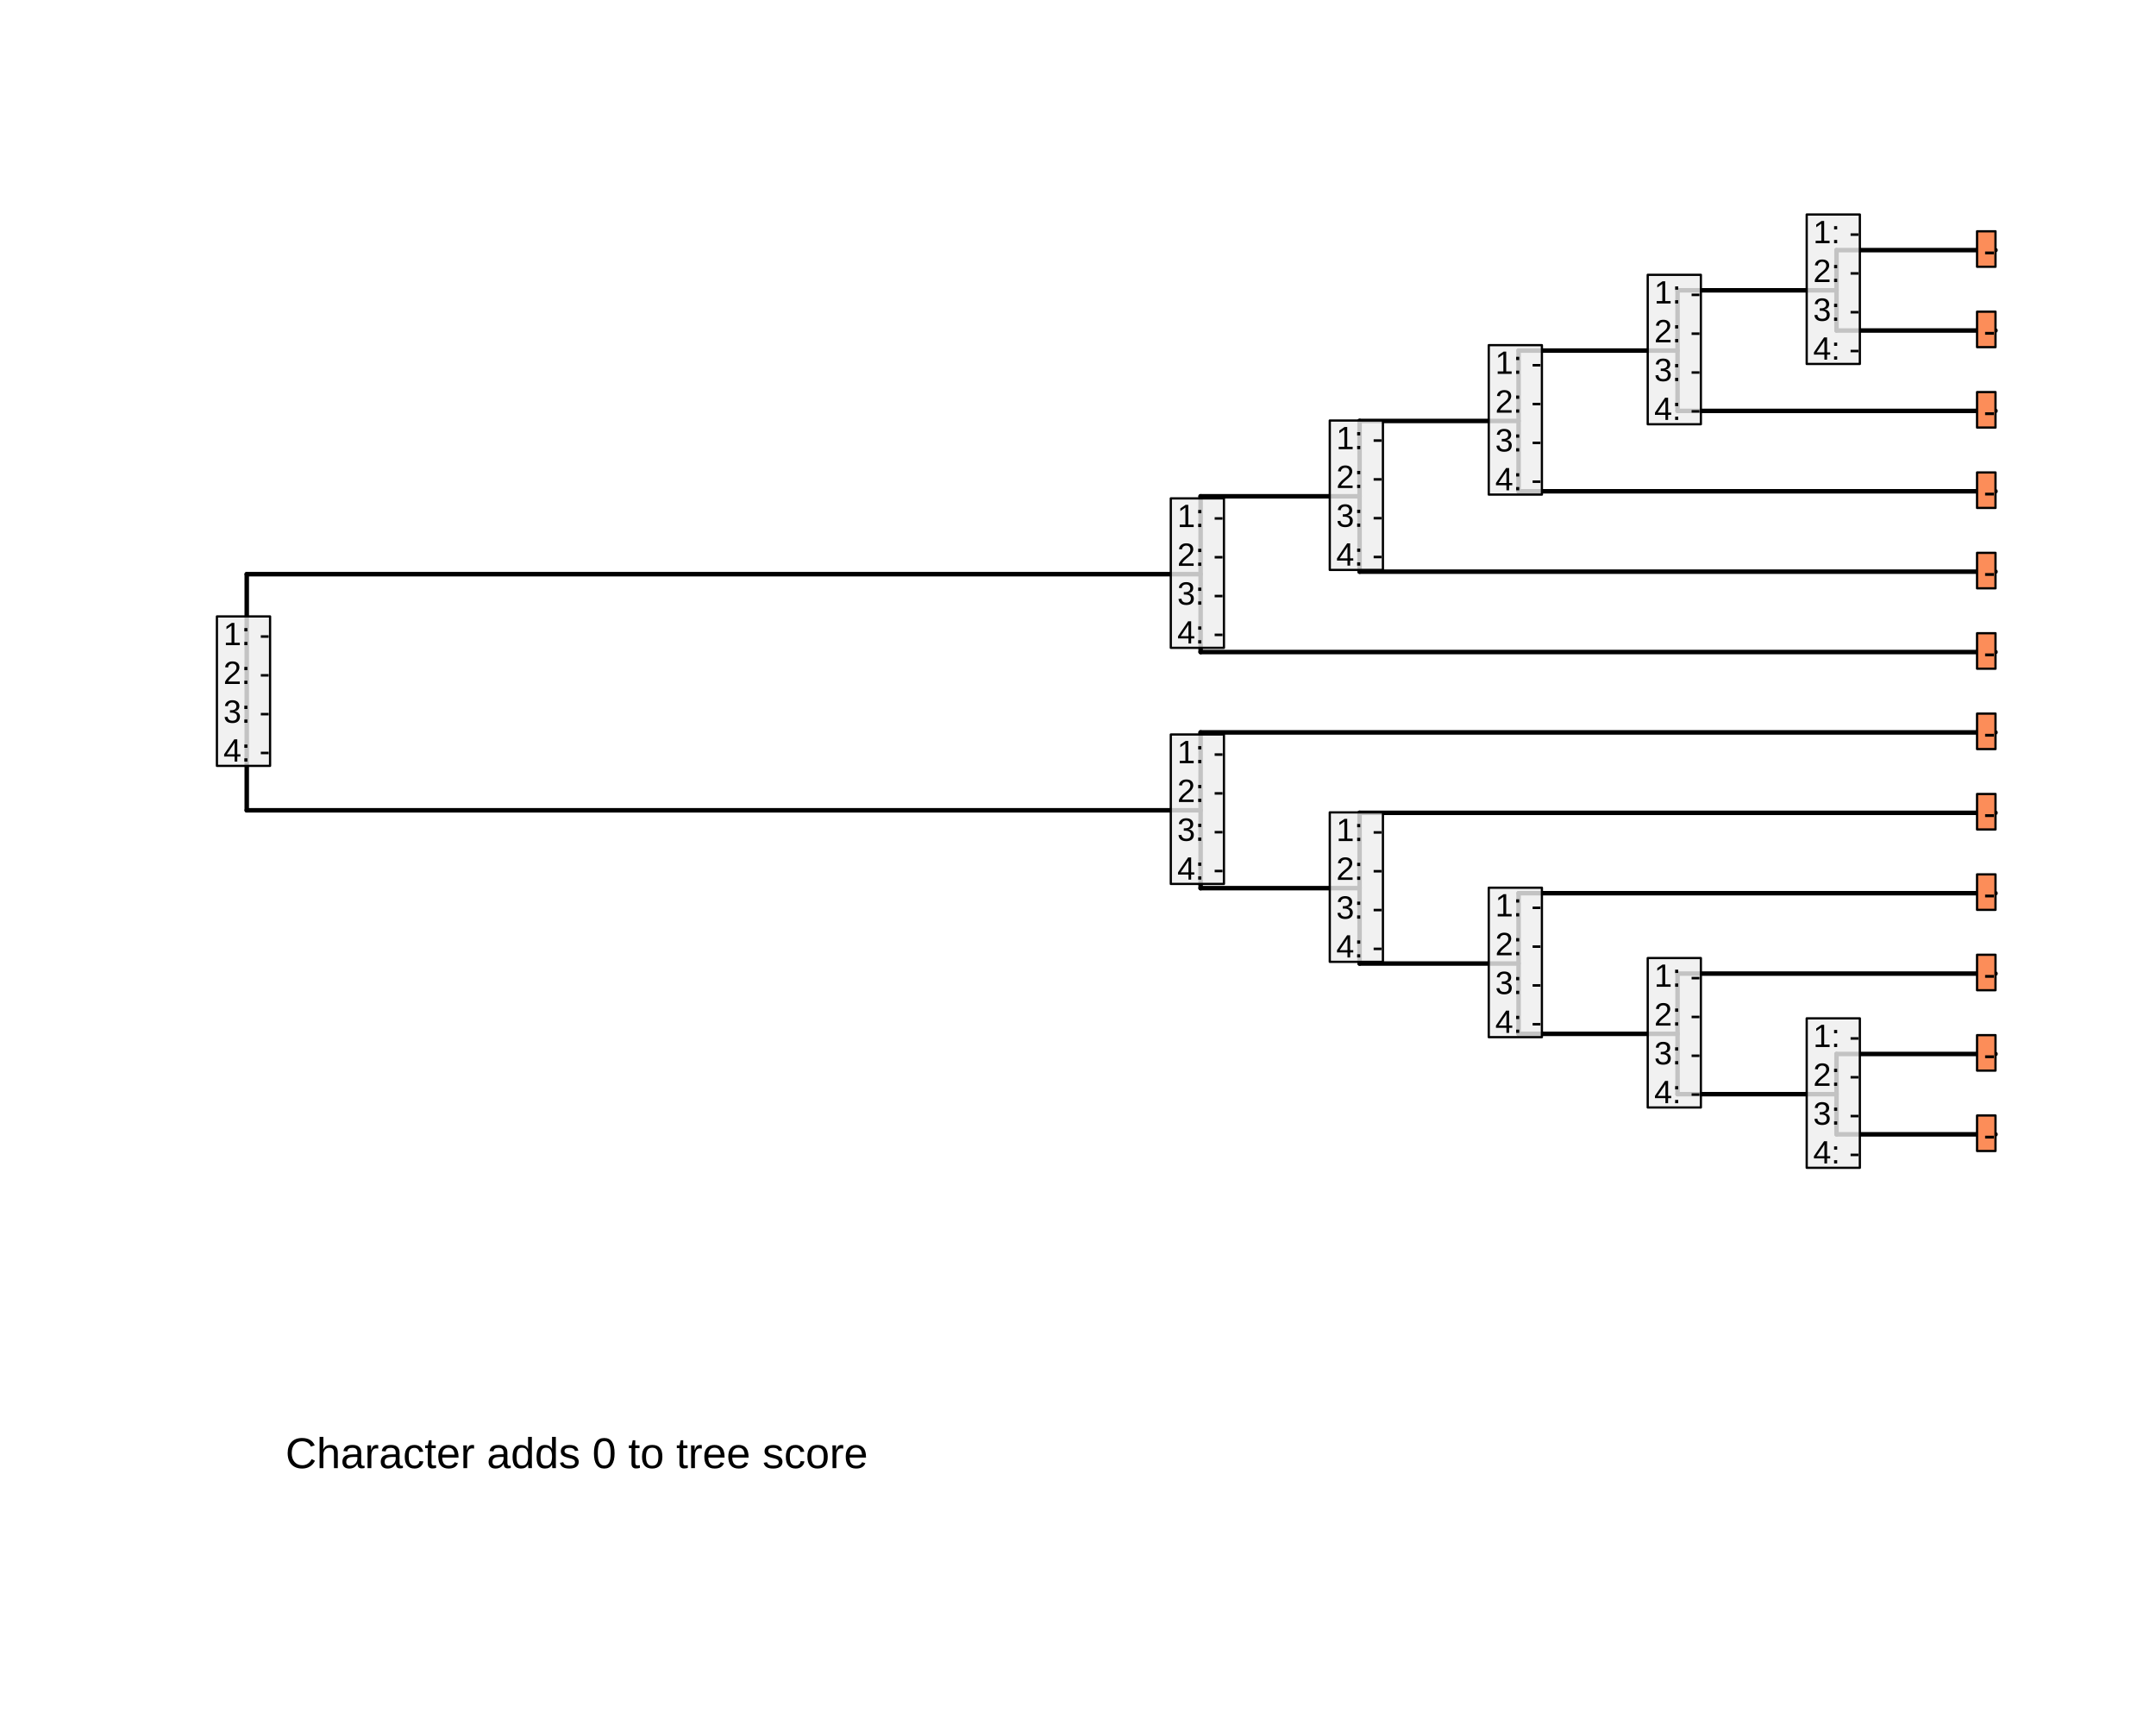
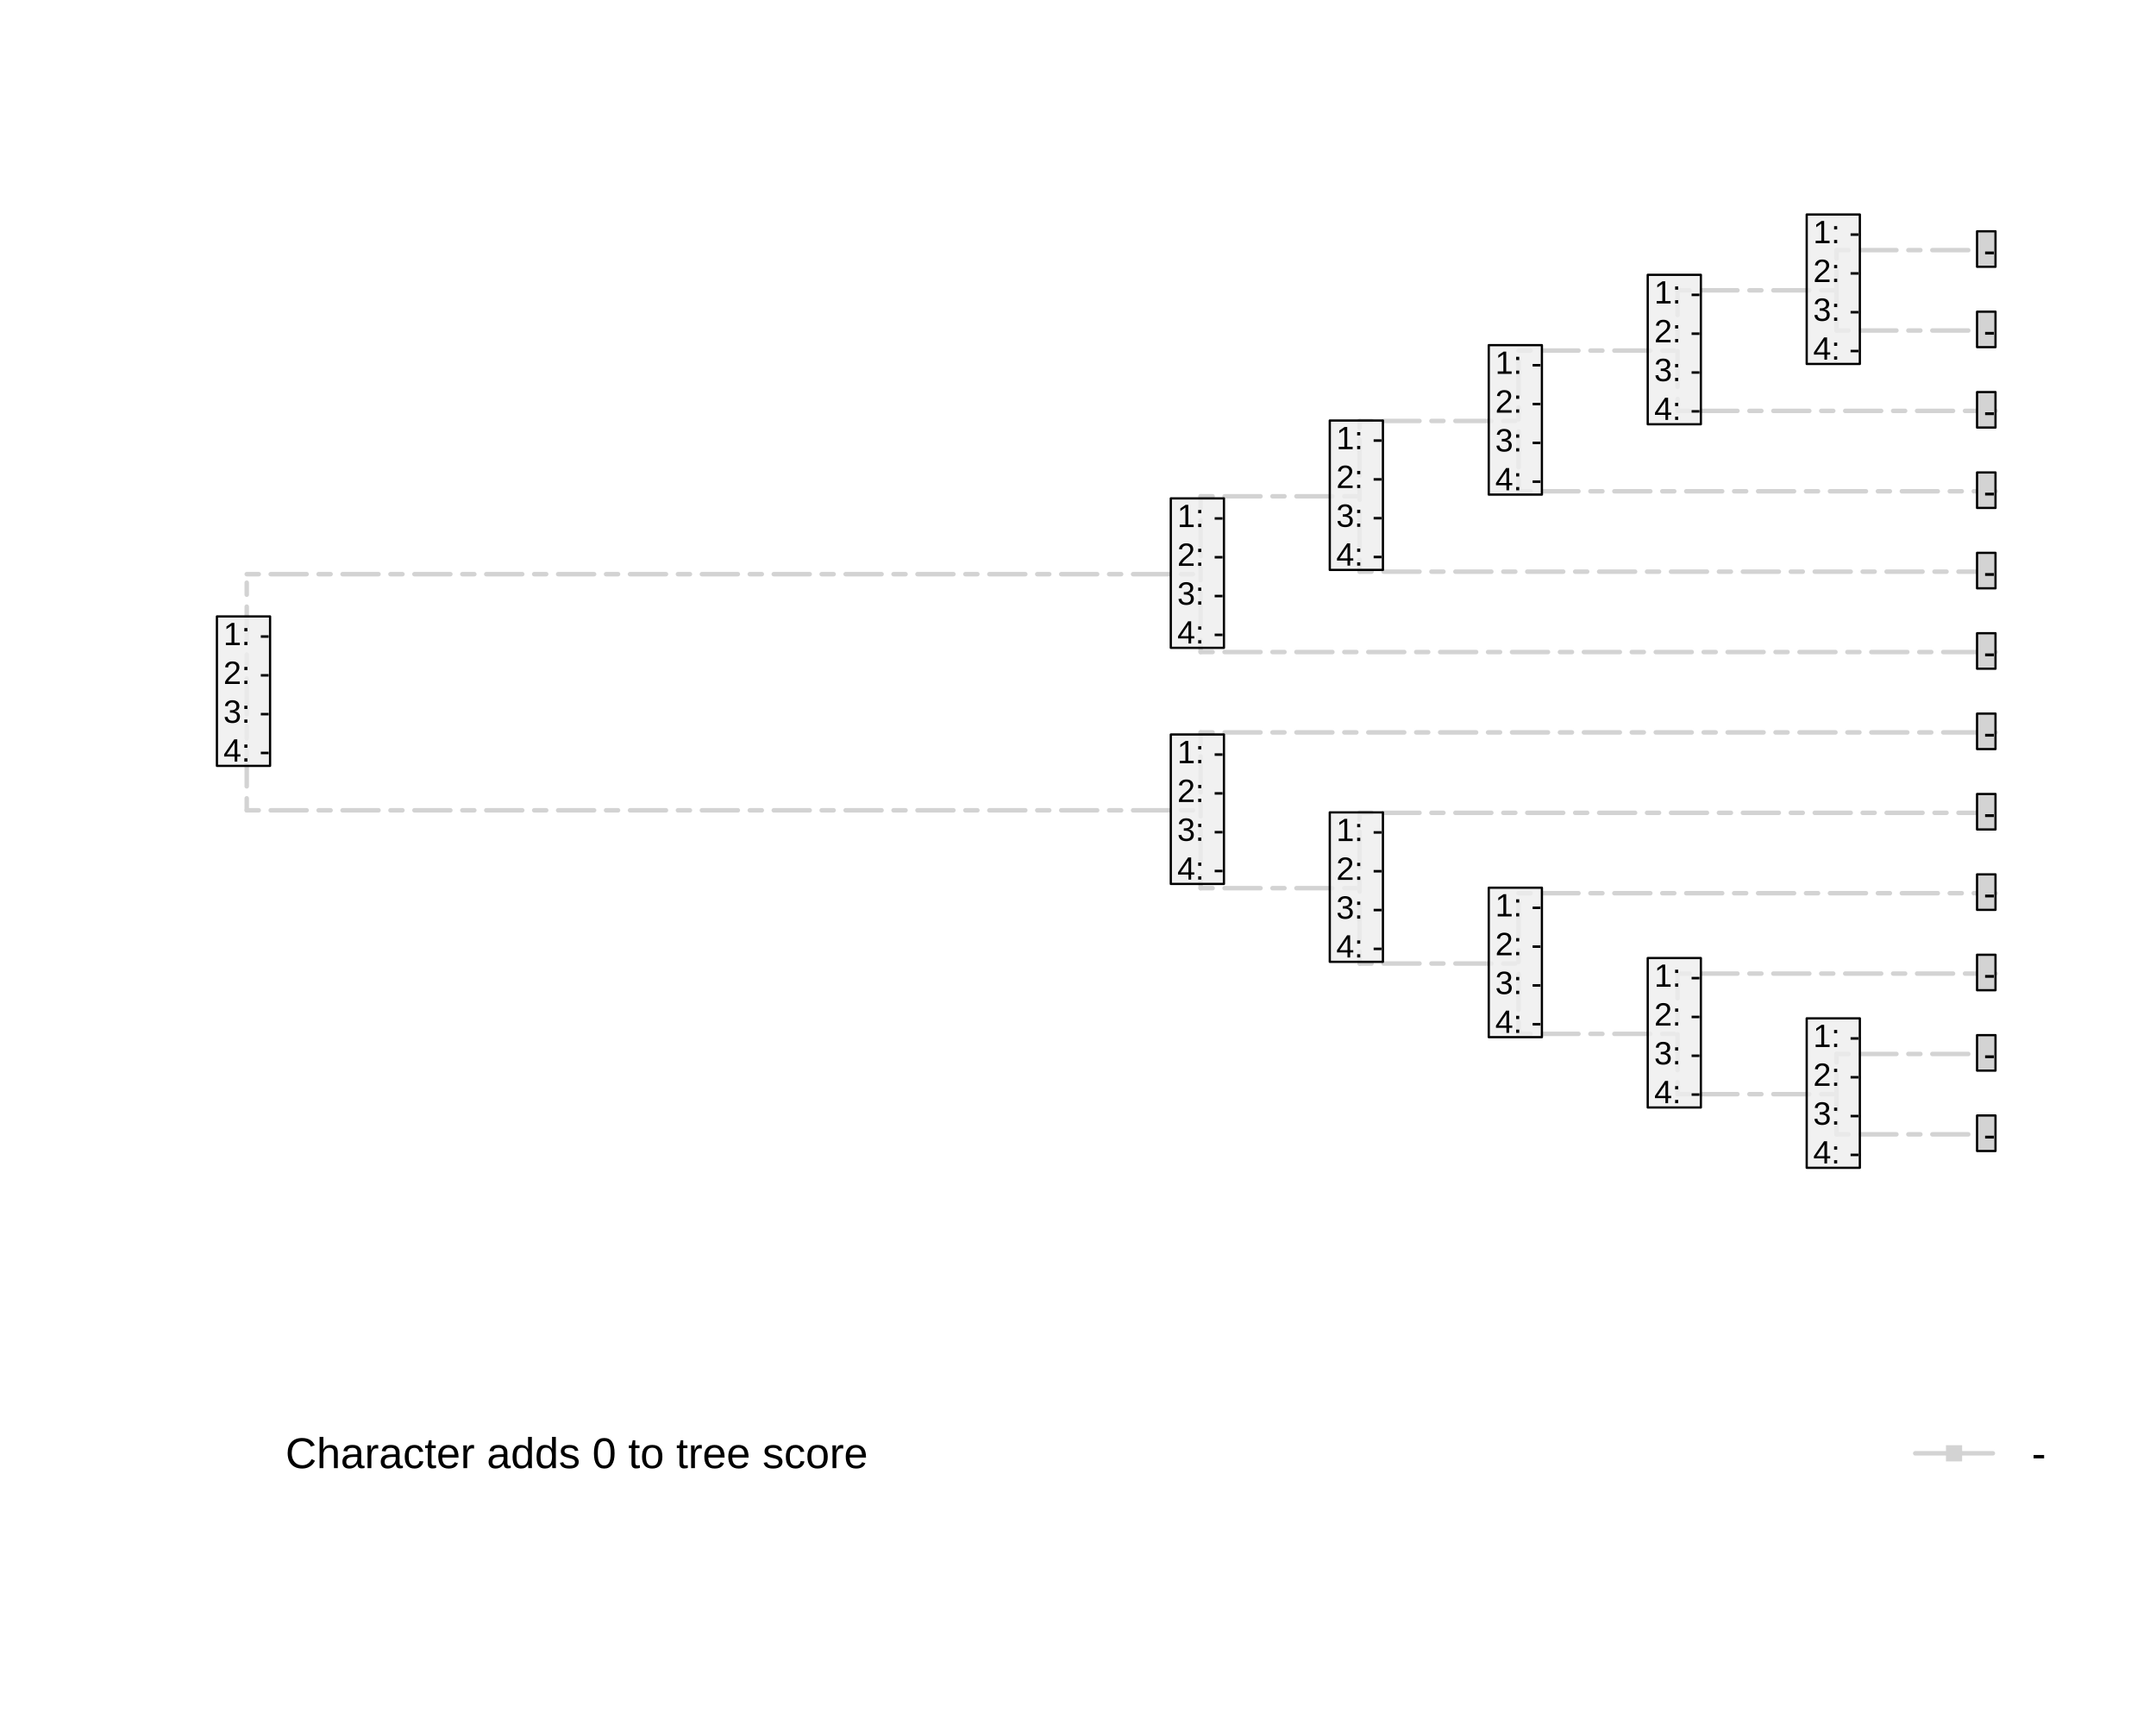
<svg xmlns="http://www.w3.org/2000/svg" viewBox="0 0 720.00 576.00">
  <defs>
    <style type="text/css">
    line, polyline, polygon, path, rect, circle {
      fill: none;
      stroke: #000000;
      stroke-linecap: round;
      stroke-linejoin: round;
      stroke-miterlimit: 10.00;
    }
  </style>
  </defs>
  <rect width="100%" height="100%" style="stroke: none; fill: #FFFFFF;" />
  <defs>
    <clipPath id="cpNTkuMDR8Njg5Ljc2fDUwMi41Nnw1OS4wNA==">
      <rect x="59.04" y="59.04" width="630.72" height="443.52" />
    </clipPath>
  </defs>
-   <line x1="82.40" y1="270.57" x2="400.95" y2="270.57" style="stroke-width: 1.50;" clip-path="url(#cpNTkuMDR8Njg5Ljc2fDUwMi41Nnw1OS4wNA==)" />
-   <line x1="400.95" y1="296.57" x2="454.04" y2="296.57" style="stroke-width: 1.50;" clip-path="url(#cpNTkuMDR8Njg5Ljc2fDUwMi41Nnw1OS4wNA==)" />
-   <line x1="454.04" y1="321.73" x2="507.13" y2="321.73" style="stroke-width: 1.50;" clip-path="url(#cpNTkuMDR8Njg5Ljc2fDUwMi41Nnw1OS4wNA==)" />
-   <line x1="507.13" y1="345.22" x2="560.22" y2="345.22" style="stroke-width: 1.50;" clip-path="url(#cpNTkuMDR8Njg5Ljc2fDUwMi41Nnw1OS4wNA==)" />
-   <line x1="560.22" y1="365.35" x2="613.31" y2="365.35" style="stroke-width: 1.50;" clip-path="url(#cpNTkuMDR8Njg5Ljc2fDUwMi41Nnw1OS4wNA==)" />
-   <line x1="613.31" y1="378.77" x2="666.40" y2="378.77" style="stroke-width: 1.50;" clip-path="url(#cpNTkuMDR8Njg5Ljc2fDUwMi41Nnw1OS4wNA==)" />
-   <line x1="613.31" y1="351.93" x2="666.40" y2="351.93" style="stroke-width: 1.50;" clip-path="url(#cpNTkuMDR8Njg5Ljc2fDUwMi41Nnw1OS4wNA==)" />
-   <line x1="560.22" y1="325.09" x2="666.40" y2="325.09" style="stroke-width: 1.50;" clip-path="url(#cpNTkuMDR8Njg5Ljc2fDUwMi41Nnw1OS4wNA==)" />
-   <line x1="507.13" y1="298.25" x2="666.40" y2="298.25" style="stroke-width: 1.50;" clip-path="url(#cpNTkuMDR8Njg5Ljc2fDUwMi41Nnw1OS4wNA==)" />
-   <line x1="454.04" y1="271.41" x2="666.40" y2="271.41" style="stroke-width: 1.50;" clip-path="url(#cpNTkuMDR8Njg5Ljc2fDUwMi41Nnw1OS4wNA==)" />
-   <line x1="400.95" y1="244.56" x2="666.40" y2="244.56" style="stroke-width: 1.50;" clip-path="url(#cpNTkuMDR8Njg5Ljc2fDUwMi41Nnw1OS4wNA==)" />
-   <line x1="82.40" y1="191.72" x2="400.95" y2="191.72" style="stroke-width: 1.50;" clip-path="url(#cpNTkuMDR8Njg5Ljc2fDUwMi41Nnw1OS4wNA==)" />
-   <line x1="400.95" y1="217.72" x2="666.40" y2="217.72" style="stroke-width: 1.50;" clip-path="url(#cpNTkuMDR8Njg5Ljc2fDUwMi41Nnw1OS4wNA==)" />
-   <line x1="400.95" y1="165.72" x2="454.04" y2="165.72" style="stroke-width: 1.50;" clip-path="url(#cpNTkuMDR8Njg5Ljc2fDUwMi41Nnw1OS4wNA==)" />
-   <line x1="454.04" y1="190.88" x2="666.40" y2="190.88" style="stroke-width: 1.50;" clip-path="url(#cpNTkuMDR8Njg5Ljc2fDUwMi41Nnw1OS4wNA==)" />
-   <line x1="454.04" y1="140.56" x2="507.13" y2="140.56" style="stroke-width: 1.50;" clip-path="url(#cpNTkuMDR8Njg5Ljc2fDUwMi41Nnw1OS4wNA==)" />
-   <line x1="507.13" y1="164.04" x2="666.40" y2="164.04" style="stroke-width: 1.50;" clip-path="url(#cpNTkuMDR8Njg5Ljc2fDUwMi41Nnw1OS4wNA==)" />
-   <line x1="507.13" y1="117.07" x2="560.22" y2="117.07" style="stroke-width: 1.50;" clip-path="url(#cpNTkuMDR8Njg5Ljc2fDUwMi41Nnw1OS4wNA==)" />
-   <line x1="560.22" y1="137.20" x2="666.40" y2="137.20" style="stroke-width: 1.50;" clip-path="url(#cpNTkuMDR8Njg5Ljc2fDUwMi41Nnw1OS4wNA==)" />
-   <line x1="560.22" y1="96.94" x2="613.31" y2="96.94" style="stroke-width: 1.50;" clip-path="url(#cpNTkuMDR8Njg5Ljc2fDUwMi41Nnw1OS4wNA==)" />
-   <line x1="613.31" y1="110.36" x2="666.40" y2="110.36" style="stroke-width: 1.50;" clip-path="url(#cpNTkuMDR8Njg5Ljc2fDUwMi41Nnw1OS4wNA==)" />
-   <line x1="613.31" y1="83.52" x2="666.40" y2="83.52" style="stroke-width: 1.50;" clip-path="url(#cpNTkuMDR8Njg5Ljc2fDUwMi41Nnw1OS4wNA==)" />
-   <line x1="82.40" y1="270.57" x2="82.40" y2="191.72" style="stroke-width: 1.50;" clip-path="url(#cpNTkuMDR8Njg5Ljc2fDUwMi41Nnw1OS4wNA==)" />
-   <line x1="400.95" y1="296.57" x2="400.95" y2="244.56" style="stroke-width: 1.50;" clip-path="url(#cpNTkuMDR8Njg5Ljc2fDUwMi41Nnw1OS4wNA==)" />
-   <line x1="454.04" y1="321.73" x2="454.04" y2="271.41" style="stroke-width: 1.50;" clip-path="url(#cpNTkuMDR8Njg5Ljc2fDUwMi41Nnw1OS4wNA==)" />
-   <line x1="507.13" y1="345.22" x2="507.13" y2="298.25" style="stroke-width: 1.50;" clip-path="url(#cpNTkuMDR8Njg5Ljc2fDUwMi41Nnw1OS4wNA==)" />
-   <line x1="560.22" y1="365.35" x2="560.22" y2="325.09" style="stroke-width: 1.50;" clip-path="url(#cpNTkuMDR8Njg5Ljc2fDUwMi41Nnw1OS4wNA==)" />
-   <line x1="613.31" y1="378.77" x2="613.31" y2="351.93" style="stroke-width: 1.50;" clip-path="url(#cpNTkuMDR8Njg5Ljc2fDUwMi41Nnw1OS4wNA==)" />
-   <line x1="400.95" y1="217.72" x2="400.95" y2="165.72" style="stroke-width: 1.50;" clip-path="url(#cpNTkuMDR8Njg5Ljc2fDUwMi41Nnw1OS4wNA==)" />
-   <line x1="454.04" y1="190.88" x2="454.04" y2="140.56" style="stroke-width: 1.50;" clip-path="url(#cpNTkuMDR8Njg5Ljc2fDUwMi41Nnw1OS4wNA==)" />
-   <line x1="507.13" y1="164.04" x2="507.13" y2="117.07" style="stroke-width: 1.50;" clip-path="url(#cpNTkuMDR8Njg5Ljc2fDUwMi41Nnw1OS4wNA==)" />
-   <line x1="560.22" y1="137.20" x2="560.22" y2="96.94" style="stroke-width: 1.50;" clip-path="url(#cpNTkuMDR8Njg5Ljc2fDUwMi41Nnw1OS4wNA==)" />
-   <line x1="613.31" y1="110.36" x2="613.31" y2="83.52" style="stroke-width: 1.50;" clip-path="url(#cpNTkuMDR8Njg5Ljc2fDUwMi41Nnw1OS4wNA==)" />
+   <line x1="82.40" y1="270.57" x2="400.95" y2="270.57" style="stroke-width: 1.50; stroke: #D3D3D3; stroke-dasharray: 4.00,4.00,12.00,4.00;" clip-path="url(#cpNTkuMDR8Njg5Ljc2fDUwMi41Nnw1OS4wNA==)" />
+   <line x1="400.95" y1="296.57" x2="454.04" y2="296.57" style="stroke-width: 1.50; stroke: #D3D3D3; stroke-dasharray: 4.00,4.00,12.00,4.00;" clip-path="url(#cpNTkuMDR8Njg5Ljc2fDUwMi41Nnw1OS4wNA==)" />
+   <line x1="454.04" y1="321.73" x2="507.13" y2="321.73" style="stroke-width: 1.50; stroke: #D3D3D3; stroke-dasharray: 4.00,4.00,12.00,4.00;" clip-path="url(#cpNTkuMDR8Njg5Ljc2fDUwMi41Nnw1OS4wNA==)" />
+   <line x1="507.13" y1="345.22" x2="560.22" y2="345.22" style="stroke-width: 1.50; stroke: #D3D3D3; stroke-dasharray: 4.00,4.00,12.00,4.00;" clip-path="url(#cpNTkuMDR8Njg5Ljc2fDUwMi41Nnw1OS4wNA==)" />
+   <line x1="560.22" y1="365.35" x2="613.31" y2="365.35" style="stroke-width: 1.50; stroke: #D3D3D3; stroke-dasharray: 4.00,4.00,12.00,4.00;" clip-path="url(#cpNTkuMDR8Njg5Ljc2fDUwMi41Nnw1OS4wNA==)" />
+   <line x1="613.31" y1="378.77" x2="666.40" y2="378.77" style="stroke-width: 1.50; stroke: #D3D3D3; stroke-dasharray: 4.00,4.00,12.00,4.00;" clip-path="url(#cpNTkuMDR8Njg5Ljc2fDUwMi41Nnw1OS4wNA==)" />
+   <line x1="613.31" y1="351.93" x2="666.40" y2="351.93" style="stroke-width: 1.50; stroke: #D3D3D3; stroke-dasharray: 4.00,4.00,12.00,4.00;" clip-path="url(#cpNTkuMDR8Njg5Ljc2fDUwMi41Nnw1OS4wNA==)" />
+   <line x1="560.22" y1="325.09" x2="666.40" y2="325.09" style="stroke-width: 1.50; stroke: #D3D3D3; stroke-dasharray: 4.00,4.00,12.00,4.00;" clip-path="url(#cpNTkuMDR8Njg5Ljc2fDUwMi41Nnw1OS4wNA==)" />
+   <line x1="507.13" y1="298.25" x2="666.40" y2="298.25" style="stroke-width: 1.50; stroke: #D3D3D3; stroke-dasharray: 4.00,4.00,12.00,4.00;" clip-path="url(#cpNTkuMDR8Njg5Ljc2fDUwMi41Nnw1OS4wNA==)" />
+   <line x1="454.04" y1="271.41" x2="666.40" y2="271.41" style="stroke-width: 1.50; stroke: #D3D3D3; stroke-dasharray: 4.00,4.00,12.00,4.00;" clip-path="url(#cpNTkuMDR8Njg5Ljc2fDUwMi41Nnw1OS4wNA==)" />
+   <line x1="400.95" y1="244.56" x2="666.40" y2="244.56" style="stroke-width: 1.50; stroke: #D3D3D3; stroke-dasharray: 4.00,4.00,12.00,4.00;" clip-path="url(#cpNTkuMDR8Njg5Ljc2fDUwMi41Nnw1OS4wNA==)" />
+   <line x1="82.40" y1="191.72" x2="400.95" y2="191.72" style="stroke-width: 1.50; stroke: #D3D3D3; stroke-dasharray: 4.00,4.00,12.00,4.00;" clip-path="url(#cpNTkuMDR8Njg5Ljc2fDUwMi41Nnw1OS4wNA==)" />
+   <line x1="400.95" y1="217.72" x2="666.40" y2="217.72" style="stroke-width: 1.50; stroke: #D3D3D3; stroke-dasharray: 4.00,4.00,12.00,4.00;" clip-path="url(#cpNTkuMDR8Njg5Ljc2fDUwMi41Nnw1OS4wNA==)" />
+   <line x1="400.95" y1="165.72" x2="454.04" y2="165.72" style="stroke-width: 1.50; stroke: #D3D3D3; stroke-dasharray: 4.00,4.00,12.00,4.00;" clip-path="url(#cpNTkuMDR8Njg5Ljc2fDUwMi41Nnw1OS4wNA==)" />
+   <line x1="454.04" y1="190.88" x2="666.40" y2="190.88" style="stroke-width: 1.50; stroke: #D3D3D3; stroke-dasharray: 4.00,4.00,12.00,4.00;" clip-path="url(#cpNTkuMDR8Njg5Ljc2fDUwMi41Nnw1OS4wNA==)" />
+   <line x1="454.04" y1="140.56" x2="507.13" y2="140.56" style="stroke-width: 1.50; stroke: #D3D3D3; stroke-dasharray: 4.00,4.00,12.00,4.00;" clip-path="url(#cpNTkuMDR8Njg5Ljc2fDUwMi41Nnw1OS4wNA==)" />
+   <line x1="507.13" y1="164.04" x2="666.40" y2="164.04" style="stroke-width: 1.50; stroke: #D3D3D3; stroke-dasharray: 4.00,4.00,12.00,4.00;" clip-path="url(#cpNTkuMDR8Njg5Ljc2fDUwMi41Nnw1OS4wNA==)" />
+   <line x1="507.13" y1="117.07" x2="560.22" y2="117.07" style="stroke-width: 1.50; stroke: #D3D3D3; stroke-dasharray: 4.00,4.00,12.00,4.00;" clip-path="url(#cpNTkuMDR8Njg5Ljc2fDUwMi41Nnw1OS4wNA==)" />
+   <line x1="560.22" y1="137.20" x2="666.40" y2="137.20" style="stroke-width: 1.50; stroke: #D3D3D3; stroke-dasharray: 4.00,4.00,12.00,4.00;" clip-path="url(#cpNTkuMDR8Njg5Ljc2fDUwMi41Nnw1OS4wNA==)" />
+   <line x1="560.22" y1="96.94" x2="613.31" y2="96.94" style="stroke-width: 1.50; stroke: #D3D3D3; stroke-dasharray: 4.00,4.00,12.00,4.00;" clip-path="url(#cpNTkuMDR8Njg5Ljc2fDUwMi41Nnw1OS4wNA==)" />
+   <line x1="613.31" y1="110.36" x2="666.40" y2="110.36" style="stroke-width: 1.50; stroke: #D3D3D3; stroke-dasharray: 4.00,4.00,12.00,4.00;" clip-path="url(#cpNTkuMDR8Njg5Ljc2fDUwMi41Nnw1OS4wNA==)" />
+   <line x1="613.31" y1="83.52" x2="666.40" y2="83.52" style="stroke-width: 1.50; stroke: #D3D3D3; stroke-dasharray: 4.00,4.00,12.00,4.00;" clip-path="url(#cpNTkuMDR8Njg5Ljc2fDUwMi41Nnw1OS4wNA==)" />
+   <line x1="82.40" y1="270.57" x2="82.40" y2="191.72" style="stroke-width: 1.50; stroke: #D3D3D3; stroke-dasharray: 4.00,4.00,12.00,4.00;" clip-path="url(#cpNTkuMDR8Njg5Ljc2fDUwMi41Nnw1OS4wNA==)" />
+   <line x1="400.95" y1="296.57" x2="400.95" y2="244.56" style="stroke-width: 1.50; stroke: #D3D3D3; stroke-dasharray: 4.00,4.00,12.00,4.00;" clip-path="url(#cpNTkuMDR8Njg5Ljc2fDUwMi41Nnw1OS4wNA==)" />
+   <line x1="454.04" y1="321.73" x2="454.04" y2="271.41" style="stroke-width: 1.50; stroke: #D3D3D3; stroke-dasharray: 4.00,4.00,12.00,4.00;" clip-path="url(#cpNTkuMDR8Njg5Ljc2fDUwMi41Nnw1OS4wNA==)" />
+   <line x1="507.13" y1="345.22" x2="507.13" y2="298.25" style="stroke-width: 1.50; stroke: #D3D3D3; stroke-dasharray: 4.00,4.00,12.00,4.00;" clip-path="url(#cpNTkuMDR8Njg5Ljc2fDUwMi41Nnw1OS4wNA==)" />
+   <line x1="560.22" y1="365.35" x2="560.22" y2="325.09" style="stroke-width: 1.50; stroke: #D3D3D3; stroke-dasharray: 4.00,4.00,12.00,4.00;" clip-path="url(#cpNTkuMDR8Njg5Ljc2fDUwMi41Nnw1OS4wNA==)" />
+   <line x1="613.31" y1="378.77" x2="613.31" y2="351.93" style="stroke-width: 1.50; stroke: #D3D3D3; stroke-dasharray: 4.00,4.00,12.00,4.00;" clip-path="url(#cpNTkuMDR8Njg5Ljc2fDUwMi41Nnw1OS4wNA==)" />
+   <line x1="400.95" y1="217.72" x2="400.95" y2="165.72" style="stroke-width: 1.50; stroke: #D3D3D3; stroke-dasharray: 4.00,4.00,12.00,4.00;" clip-path="url(#cpNTkuMDR8Njg5Ljc2fDUwMi41Nnw1OS4wNA==)" />
+   <line x1="454.04" y1="190.88" x2="454.04" y2="140.56" style="stroke-width: 1.50; stroke: #D3D3D3; stroke-dasharray: 4.00,4.00,12.00,4.00;" clip-path="url(#cpNTkuMDR8Njg5Ljc2fDUwMi41Nnw1OS4wNA==)" />
+   <line x1="507.13" y1="164.04" x2="507.13" y2="117.07" style="stroke-width: 1.50; stroke: #D3D3D3; stroke-dasharray: 4.00,4.00,12.00,4.00;" clip-path="url(#cpNTkuMDR8Njg5Ljc2fDUwMi41Nnw1OS4wNA==)" />
+   <line x1="560.22" y1="137.20" x2="560.22" y2="96.94" style="stroke-width: 1.50; stroke: #D3D3D3; stroke-dasharray: 4.00,4.00,12.00,4.00;" clip-path="url(#cpNTkuMDR8Njg5Ljc2fDUwMi41Nnw1OS4wNA==)" />
+   <line x1="613.31" y1="110.36" x2="613.31" y2="83.52" style="stroke-width: 1.50; stroke: #D3D3D3; stroke-dasharray: 4.00,4.00,12.00,4.00;" clip-path="url(#cpNTkuMDR8Njg5Ljc2fDUwMi41Nnw1OS4wNA==)" />
  <g clip-path="url(#cpNTkuMDR8Njg5Ljc2fDUwMi41Nnw1OS4wNA==)">
    <text x="95.33" y="490.23" style="font-size: 14.40px; font-family: Liberation Sans;" textLength="194.39px" lengthAdjust="spacingAndGlyphs">Character adds 0 to tree score</text>
  </g>
-   <rect x="660.24" y="372.48" width="6.16" height="11.85" style="stroke-width: 0.75; fill: #FC8D59;" clip-path="url(#cpNTkuMDR8Njg5Ljc2fDUwMi41Nnw1OS4wNA==)" />
-   <rect x="660.24" y="345.64" width="6.16" height="11.85" style="stroke-width: 0.75; fill: #FC8D59;" clip-path="url(#cpNTkuMDR8Njg5Ljc2fDUwMi41Nnw1OS4wNA==)" />
-   <rect x="660.24" y="318.80" width="6.16" height="11.85" style="stroke-width: 0.75; fill: #FC8D59;" clip-path="url(#cpNTkuMDR8Njg5Ljc2fDUwMi41Nnw1OS4wNA==)" />
-   <rect x="660.24" y="291.96" width="6.16" height="11.85" style="stroke-width: 0.75; fill: #FC8D59;" clip-path="url(#cpNTkuMDR8Njg5Ljc2fDUwMi41Nnw1OS4wNA==)" />
-   <rect x="660.24" y="265.12" width="6.16" height="11.85" style="stroke-width: 0.75; fill: #FC8D59;" clip-path="url(#cpNTkuMDR8Njg5Ljc2fDUwMi41Nnw1OS4wNA==)" />
-   <rect x="660.24" y="238.28" width="6.16" height="11.85" style="stroke-width: 0.75; fill: #FC8D59;" clip-path="url(#cpNTkuMDR8Njg5Ljc2fDUwMi41Nnw1OS4wNA==)" />
-   <rect x="660.24" y="211.44" width="6.16" height="11.85" style="stroke-width: 0.75; fill: #FC8D59;" clip-path="url(#cpNTkuMDR8Njg5Ljc2fDUwMi41Nnw1OS4wNA==)" />
-   <rect x="660.24" y="184.60" width="6.16" height="11.85" style="stroke-width: 0.75; fill: #FC8D59;" clip-path="url(#cpNTkuMDR8Njg5Ljc2fDUwMi41Nnw1OS4wNA==)" />
-   <rect x="660.24" y="157.76" width="6.16" height="11.85" style="stroke-width: 0.75; fill: #FC8D59;" clip-path="url(#cpNTkuMDR8Njg5Ljc2fDUwMi41Nnw1OS4wNA==)" />
-   <rect x="660.24" y="130.92" width="6.16" height="11.85" style="stroke-width: 0.75; fill: #FC8D59;" clip-path="url(#cpNTkuMDR8Njg5Ljc2fDUwMi41Nnw1OS4wNA==)" />
-   <rect x="660.24" y="104.07" width="6.16" height="11.85" style="stroke-width: 0.75; fill: #FC8D59;" clip-path="url(#cpNTkuMDR8Njg5Ljc2fDUwMi41Nnw1OS4wNA==)" />
-   <rect x="660.24" y="77.23" width="6.16" height="11.85" style="stroke-width: 0.75; fill: #FC8D59;" clip-path="url(#cpNTkuMDR8Njg5Ljc2fDUwMi41Nnw1OS4wNA==)" />
+   <rect x="660.24" y="372.48" width="6.16" height="11.85" style="stroke-width: 0.75; fill: #D3D3D3;" clip-path="url(#cpNTkuMDR8Njg5Ljc2fDUwMi41Nnw1OS4wNA==)" />
+   <rect x="660.24" y="345.64" width="6.16" height="11.85" style="stroke-width: 0.75; fill: #D3D3D3;" clip-path="url(#cpNTkuMDR8Njg5Ljc2fDUwMi41Nnw1OS4wNA==)" />
+   <rect x="660.24" y="318.80" width="6.16" height="11.85" style="stroke-width: 0.75; fill: #D3D3D3;" clip-path="url(#cpNTkuMDR8Njg5Ljc2fDUwMi41Nnw1OS4wNA==)" />
+   <rect x="660.24" y="291.96" width="6.16" height="11.85" style="stroke-width: 0.75; fill: #D3D3D3;" clip-path="url(#cpNTkuMDR8Njg5Ljc2fDUwMi41Nnw1OS4wNA==)" />
+   <rect x="660.24" y="265.12" width="6.16" height="11.85" style="stroke-width: 0.75; fill: #D3D3D3;" clip-path="url(#cpNTkuMDR8Njg5Ljc2fDUwMi41Nnw1OS4wNA==)" />
+   <rect x="660.24" y="238.28" width="6.16" height="11.85" style="stroke-width: 0.75; fill: #D3D3D3;" clip-path="url(#cpNTkuMDR8Njg5Ljc2fDUwMi41Nnw1OS4wNA==)" />
+   <rect x="660.24" y="211.44" width="6.16" height="11.85" style="stroke-width: 0.75; fill: #D3D3D3;" clip-path="url(#cpNTkuMDR8Njg5Ljc2fDUwMi41Nnw1OS4wNA==)" />
+   <rect x="660.24" y="184.60" width="6.16" height="11.85" style="stroke-width: 0.75; fill: #D3D3D3;" clip-path="url(#cpNTkuMDR8Njg5Ljc2fDUwMi41Nnw1OS4wNA==)" />
+   <rect x="660.24" y="157.76" width="6.16" height="11.85" style="stroke-width: 0.75; fill: #D3D3D3;" clip-path="url(#cpNTkuMDR8Njg5Ljc2fDUwMi41Nnw1OS4wNA==)" />
+   <rect x="660.24" y="130.92" width="6.16" height="11.85" style="stroke-width: 0.75; fill: #D3D3D3;" clip-path="url(#cpNTkuMDR8Njg5Ljc2fDUwMi41Nnw1OS4wNA==)" />
+   <rect x="660.24" y="104.07" width="6.16" height="11.85" style="stroke-width: 0.75; fill: #D3D3D3;" clip-path="url(#cpNTkuMDR8Njg5Ljc2fDUwMi41Nnw1OS4wNA==)" />
+   <rect x="660.24" y="77.23" width="6.16" height="11.85" style="stroke-width: 0.75; fill: #D3D3D3;" clip-path="url(#cpNTkuMDR8Njg5Ljc2fDUwMi41Nnw1OS4wNA==)" />
  <g clip-path="url(#cpNTkuMDR8Njg5Ljc2fDUwMi41Nnw1OS4wNA==)">
    <text x="662.40" y="382.89" style="font-size: 12.00px; font-family: Liberation Sans;" textLength="4.00px" lengthAdjust="spacingAndGlyphs">-</text>
  </g>
  <g clip-path="url(#cpNTkuMDR8Njg5Ljc2fDUwMi41Nnw1OS4wNA==)">
    <text x="662.40" y="356.05" style="font-size: 12.00px; font-family: Liberation Sans;" textLength="4.00px" lengthAdjust="spacingAndGlyphs">-</text>
  </g>
  <g clip-path="url(#cpNTkuMDR8Njg5Ljc2fDUwMi41Nnw1OS4wNA==)">
    <text x="662.40" y="329.21" style="font-size: 12.00px; font-family: Liberation Sans;" textLength="4.00px" lengthAdjust="spacingAndGlyphs">-</text>
  </g>
  <g clip-path="url(#cpNTkuMDR8Njg5Ljc2fDUwMi41Nnw1OS4wNA==)">
    <text x="662.40" y="302.37" style="font-size: 12.00px; font-family: Liberation Sans;" textLength="4.00px" lengthAdjust="spacingAndGlyphs">-</text>
  </g>
  <g clip-path="url(#cpNTkuMDR8Njg5Ljc2fDUwMi41Nnw1OS4wNA==)">
    <text x="662.40" y="275.53" style="font-size: 12.00px; font-family: Liberation Sans;" textLength="4.00px" lengthAdjust="spacingAndGlyphs">-</text>
  </g>
  <g clip-path="url(#cpNTkuMDR8Njg5Ljc2fDUwMi41Nnw1OS4wNA==)">
    <text x="662.40" y="248.69" style="font-size: 12.00px; font-family: Liberation Sans;" textLength="4.00px" lengthAdjust="spacingAndGlyphs">-</text>
  </g>
  <g clip-path="url(#cpNTkuMDR8Njg5Ljc2fDUwMi41Nnw1OS4wNA==)">
    <text x="662.40" y="221.85" style="font-size: 12.00px; font-family: Liberation Sans;" textLength="4.00px" lengthAdjust="spacingAndGlyphs">-</text>
  </g>
  <g clip-path="url(#cpNTkuMDR8Njg5Ljc2fDUwMi41Nnw1OS4wNA==)">
    <text x="662.40" y="195.01" style="font-size: 12.00px; font-family: Liberation Sans;" textLength="4.00px" lengthAdjust="spacingAndGlyphs">-</text>
  </g>
  <g clip-path="url(#cpNTkuMDR8Njg5Ljc2fDUwMi41Nnw1OS4wNA==)">
    <text x="662.40" y="168.17" style="font-size: 12.00px; font-family: Liberation Sans;" textLength="4.00px" lengthAdjust="spacingAndGlyphs">-</text>
  </g>
  <g clip-path="url(#cpNTkuMDR8Njg5Ljc2fDUwMi41Nnw1OS4wNA==)">
    <text x="662.40" y="141.33" style="font-size: 12.00px; font-family: Liberation Sans;" textLength="4.00px" lengthAdjust="spacingAndGlyphs">-</text>
  </g>
  <g clip-path="url(#cpNTkuMDR8Njg5Ljc2fDUwMi41Nnw1OS4wNA==)">
    <text x="662.40" y="114.48" style="font-size: 12.00px; font-family: Liberation Sans;" textLength="4.00px" lengthAdjust="spacingAndGlyphs">-</text>
  </g>
  <g clip-path="url(#cpNTkuMDR8Njg5Ljc2fDUwMi41Nnw1OS4wNA==)">
    <text x="662.40" y="87.64" style="font-size: 12.00px; font-family: Liberation Sans;" textLength="4.00px" lengthAdjust="spacingAndGlyphs">-</text>
+   </g>
+   <line x1="639.60" y1="485.28" x2="665.52" y2="485.28" style="stroke-width: 1.50; stroke: #D3D3D3;" clip-path="url(#cpNTkuMDR8Njg5Ljc2fDUwMi41Nnw1OS4wNA==)" />
+   <polygon points="649.86,487.98 655.26,487.98 655.26,482.58 649.86,482.58 " style="stroke-width: 1.50; stroke: none; fill: #D3D3D3;" clip-path="url(#cpNTkuMDR8Njg5Ljc2fDUwMi41Nnw1OS4wNA==)" />
+   <g clip-path="url(#cpNTkuMDR8Njg5Ljc2fDUwMi41Nnw1OS4wNA==)">
+     <text x="678.48" y="490.23" style="font-size: 14.40px; font-family: Liberation Sans;" textLength="4.80px" lengthAdjust="spacingAndGlyphs">-</text>
  </g>
  <rect x="72.44" y="205.83" width="17.75" height="49.90" style="stroke-width: 0.75; fill: #EEEEEE; fill-opacity: 0.82;" clip-path="url(#cpNTkuMDR8Njg5Ljc2fDUwMi41Nnw1OS4wNA==)" />
  <rect x="390.99" y="245.26" width="17.75" height="49.90" style="stroke-width: 0.75; fill: #EEEEEE; fill-opacity: 0.82;" clip-path="url(#cpNTkuMDR8Njg5Ljc2fDUwMi41Nnw1OS4wNA==)" />
  <rect x="444.08" y="271.26" width="17.75" height="49.90" style="stroke-width: 0.75; fill: #EEEEEE; fill-opacity: 0.82;" clip-path="url(#cpNTkuMDR8Njg5Ljc2fDUwMi41Nnw1OS4wNA==)" />
  <rect x="497.17" y="296.42" width="17.75" height="49.90" style="stroke-width: 0.75; fill: #EEEEEE; fill-opacity: 0.82;" clip-path="url(#cpNTkuMDR8Njg5Ljc2fDUwMi41Nnw1OS4wNA==)" />
  <rect x="550.26" y="319.91" width="17.75" height="49.90" style="stroke-width: 0.75; fill: #EEEEEE; fill-opacity: 0.82;" clip-path="url(#cpNTkuMDR8Njg5Ljc2fDUwMi41Nnw1OS4wNA==)" />
  <rect x="603.35" y="340.04" width="17.75" height="49.90" style="stroke-width: 0.75; fill: #EEEEEE; fill-opacity: 0.82;" clip-path="url(#cpNTkuMDR8Njg5Ljc2fDUwMi41Nnw1OS4wNA==)" />
  <rect x="390.99" y="166.41" width="17.75" height="49.90" style="stroke-width: 0.75; fill: #EEEEEE; fill-opacity: 0.82;" clip-path="url(#cpNTkuMDR8Njg5Ljc2fDUwMi41Nnw1OS4wNA==)" />
  <rect x="444.08" y="140.41" width="17.75" height="49.90" style="stroke-width: 0.75; fill: #EEEEEE; fill-opacity: 0.82;" clip-path="url(#cpNTkuMDR8Njg5Ljc2fDUwMi41Nnw1OS4wNA==)" />
  <rect x="497.17" y="115.25" width="17.75" height="49.90" style="stroke-width: 0.75; fill: #EEEEEE; fill-opacity: 0.82;" clip-path="url(#cpNTkuMDR8Njg5Ljc2fDUwMi41Nnw1OS4wNA==)" />
  <rect x="550.26" y="91.76" width="17.75" height="49.90" style="stroke-width: 0.75; fill: #EEEEEE; fill-opacity: 0.82;" clip-path="url(#cpNTkuMDR8Njg5Ljc2fDUwMi41Nnw1OS4wNA==)" />
  <rect x="603.35" y="71.63" width="17.75" height="49.90" style="stroke-width: 0.75; fill: #EEEEEE; fill-opacity: 0.82;" clip-path="url(#cpNTkuMDR8Njg5Ljc2fDUwMi41Nnw1OS4wNA==)" />
  <g clip-path="url(#cpNTkuMDR8Njg5Ljc2fDUwMi41Nnw1OS4wNA==)">
    <text x="74.60" y="215.42" style="font-size: 10.80px; font-family: Liberation Sans;" textLength="15.59px" lengthAdjust="spacingAndGlyphs">1: -</text>
  </g>
  <g clip-path="url(#cpNTkuMDR8Njg5Ljc2fDUwMi41Nnw1OS4wNA==)">
    <text x="74.60" y="228.38" style="font-size: 10.80px; font-family: Liberation Sans;" textLength="15.59px" lengthAdjust="spacingAndGlyphs">2: -</text>
  </g>
  <g clip-path="url(#cpNTkuMDR8Njg5Ljc2fDUwMi41Nnw1OS4wNA==)">
    <text x="74.60" y="241.34" style="font-size: 10.80px; font-family: Liberation Sans;" textLength="15.59px" lengthAdjust="spacingAndGlyphs">3: -</text>
  </g>
  <g clip-path="url(#cpNTkuMDR8Njg5Ljc2fDUwMi41Nnw1OS4wNA==)">
    <text x="74.60" y="254.30" style="font-size: 10.80px; font-family: Liberation Sans;" textLength="15.59px" lengthAdjust="spacingAndGlyphs">4: -</text>
  </g>
  <g clip-path="url(#cpNTkuMDR8Njg5Ljc2fDUwMi41Nnw1OS4wNA==)">
    <text x="393.15" y="254.84" style="font-size: 10.80px; font-family: Liberation Sans;" textLength="15.59px" lengthAdjust="spacingAndGlyphs">1: -</text>
  </g>
  <g clip-path="url(#cpNTkuMDR8Njg5Ljc2fDUwMi41Nnw1OS4wNA==)">
    <text x="393.15" y="267.80" style="font-size: 10.80px; font-family: Liberation Sans;" textLength="15.59px" lengthAdjust="spacingAndGlyphs">2: -</text>
  </g>
  <g clip-path="url(#cpNTkuMDR8Njg5Ljc2fDUwMi41Nnw1OS4wNA==)">
    <text x="393.15" y="280.76" style="font-size: 10.80px; font-family: Liberation Sans;" textLength="15.59px" lengthAdjust="spacingAndGlyphs">3: -</text>
  </g>
  <g clip-path="url(#cpNTkuMDR8Njg5Ljc2fDUwMi41Nnw1OS4wNA==)">
    <text x="393.15" y="293.72" style="font-size: 10.80px; font-family: Liberation Sans;" textLength="15.59px" lengthAdjust="spacingAndGlyphs">4: -</text>
  </g>
  <g clip-path="url(#cpNTkuMDR8Njg5Ljc2fDUwMi41Nnw1OS4wNA==)">
    <text x="446.24" y="280.84" style="font-size: 10.80px; font-family: Liberation Sans;" textLength="15.59px" lengthAdjust="spacingAndGlyphs">1: -</text>
  </g>
  <g clip-path="url(#cpNTkuMDR8Njg5Ljc2fDUwMi41Nnw1OS4wNA==)">
    <text x="446.24" y="293.80" style="font-size: 10.80px; font-family: Liberation Sans;" textLength="15.59px" lengthAdjust="spacingAndGlyphs">2: -</text>
  </g>
  <g clip-path="url(#cpNTkuMDR8Njg5Ljc2fDUwMi41Nnw1OS4wNA==)">
    <text x="446.24" y="306.76" style="font-size: 10.80px; font-family: Liberation Sans;" textLength="15.59px" lengthAdjust="spacingAndGlyphs">3: -</text>
  </g>
  <g clip-path="url(#cpNTkuMDR8Njg5Ljc2fDUwMi41Nnw1OS4wNA==)">
    <text x="446.24" y="319.72" style="font-size: 10.80px; font-family: Liberation Sans;" textLength="15.59px" lengthAdjust="spacingAndGlyphs">4: -</text>
  </g>
  <g clip-path="url(#cpNTkuMDR8Njg5Ljc2fDUwMi41Nnw1OS4wNA==)">
    <text x="499.33" y="306.00" style="font-size: 10.80px; font-family: Liberation Sans;" textLength="15.59px" lengthAdjust="spacingAndGlyphs">1: -</text>
  </g>
  <g clip-path="url(#cpNTkuMDR8Njg5Ljc2fDUwMi41Nnw1OS4wNA==)">
    <text x="499.33" y="318.96" style="font-size: 10.80px; font-family: Liberation Sans;" textLength="15.59px" lengthAdjust="spacingAndGlyphs">2: -</text>
  </g>
  <g clip-path="url(#cpNTkuMDR8Njg5Ljc2fDUwMi41Nnw1OS4wNA==)">
    <text x="499.33" y="331.92" style="font-size: 10.80px; font-family: Liberation Sans;" textLength="15.59px" lengthAdjust="spacingAndGlyphs">3: -</text>
  </g>
  <g clip-path="url(#cpNTkuMDR8Njg5Ljc2fDUwMi41Nnw1OS4wNA==)">
    <text x="499.33" y="344.88" style="font-size: 10.80px; font-family: Liberation Sans;" textLength="15.59px" lengthAdjust="spacingAndGlyphs">4: -</text>
  </g>
  <g clip-path="url(#cpNTkuMDR8Njg5Ljc2fDUwMi41Nnw1OS4wNA==)">
    <text x="552.42" y="329.49" style="font-size: 10.80px; font-family: Liberation Sans;" textLength="15.59px" lengthAdjust="spacingAndGlyphs">1: -</text>
  </g>
  <g clip-path="url(#cpNTkuMDR8Njg5Ljc2fDUwMi41Nnw1OS4wNA==)">
    <text x="552.42" y="342.45" style="font-size: 10.80px; font-family: Liberation Sans;" textLength="15.59px" lengthAdjust="spacingAndGlyphs">2: -</text>
  </g>
  <g clip-path="url(#cpNTkuMDR8Njg5Ljc2fDUwMi41Nnw1OS4wNA==)">
    <text x="552.42" y="355.41" style="font-size: 10.80px; font-family: Liberation Sans;" textLength="15.59px" lengthAdjust="spacingAndGlyphs">3: -</text>
  </g>
  <g clip-path="url(#cpNTkuMDR8Njg5Ljc2fDUwMi41Nnw1OS4wNA==)">
    <text x="552.42" y="368.37" style="font-size: 10.80px; font-family: Liberation Sans;" textLength="15.59px" lengthAdjust="spacingAndGlyphs">4: -</text>
  </g>
  <g clip-path="url(#cpNTkuMDR8Njg5Ljc2fDUwMi41Nnw1OS4wNA==)">
    <text x="605.51" y="349.62" style="font-size: 10.80px; font-family: Liberation Sans;" textLength="15.59px" lengthAdjust="spacingAndGlyphs">1: -</text>
  </g>
  <g clip-path="url(#cpNTkuMDR8Njg5Ljc2fDUwMi41Nnw1OS4wNA==)">
    <text x="605.51" y="362.58" style="font-size: 10.80px; font-family: Liberation Sans;" textLength="15.59px" lengthAdjust="spacingAndGlyphs">2: -</text>
  </g>
  <g clip-path="url(#cpNTkuMDR8Njg5Ljc2fDUwMi41Nnw1OS4wNA==)">
    <text x="605.51" y="375.54" style="font-size: 10.80px; font-family: Liberation Sans;" textLength="15.59px" lengthAdjust="spacingAndGlyphs">3: -</text>
  </g>
  <g clip-path="url(#cpNTkuMDR8Njg5Ljc2fDUwMi41Nnw1OS4wNA==)">
    <text x="605.51" y="388.50" style="font-size: 10.80px; font-family: Liberation Sans;" textLength="15.59px" lengthAdjust="spacingAndGlyphs">4: -</text>
  </g>
  <g clip-path="url(#cpNTkuMDR8Njg5Ljc2fDUwMi41Nnw1OS4wNA==)">
    <text x="393.15" y="175.99" style="font-size: 10.80px; font-family: Liberation Sans;" textLength="15.59px" lengthAdjust="spacingAndGlyphs">1: -</text>
  </g>
  <g clip-path="url(#cpNTkuMDR8Njg5Ljc2fDUwMi41Nnw1OS4wNA==)">
    <text x="393.15" y="188.95" style="font-size: 10.80px; font-family: Liberation Sans;" textLength="15.59px" lengthAdjust="spacingAndGlyphs">2: -</text>
  </g>
  <g clip-path="url(#cpNTkuMDR8Njg5Ljc2fDUwMi41Nnw1OS4wNA==)">
    <text x="393.15" y="201.91" style="font-size: 10.80px; font-family: Liberation Sans;" textLength="15.59px" lengthAdjust="spacingAndGlyphs">3: -</text>
  </g>
  <g clip-path="url(#cpNTkuMDR8Njg5Ljc2fDUwMi41Nnw1OS4wNA==)">
    <text x="393.15" y="214.87" style="font-size: 10.80px; font-family: Liberation Sans;" textLength="15.59px" lengthAdjust="spacingAndGlyphs">4: -</text>
  </g>
  <g clip-path="url(#cpNTkuMDR8Njg5Ljc2fDUwMi41Nnw1OS4wNA==)">
    <text x="446.24" y="149.99" style="font-size: 10.80px; font-family: Liberation Sans;" textLength="15.59px" lengthAdjust="spacingAndGlyphs">1: -</text>
  </g>
  <g clip-path="url(#cpNTkuMDR8Njg5Ljc2fDUwMi41Nnw1OS4wNA==)">
    <text x="446.24" y="162.95" style="font-size: 10.80px; font-family: Liberation Sans;" textLength="15.59px" lengthAdjust="spacingAndGlyphs">2: -</text>
  </g>
  <g clip-path="url(#cpNTkuMDR8Njg5Ljc2fDUwMi41Nnw1OS4wNA==)">
    <text x="446.24" y="175.91" style="font-size: 10.80px; font-family: Liberation Sans;" textLength="15.59px" lengthAdjust="spacingAndGlyphs">3: -</text>
  </g>
  <g clip-path="url(#cpNTkuMDR8Njg5Ljc2fDUwMi41Nnw1OS4wNA==)">
    <text x="446.24" y="188.87" style="font-size: 10.80px; font-family: Liberation Sans;" textLength="15.59px" lengthAdjust="spacingAndGlyphs">4: -</text>
  </g>
  <g clip-path="url(#cpNTkuMDR8Njg5Ljc2fDUwMi41Nnw1OS4wNA==)">
    <text x="499.33" y="124.83" style="font-size: 10.80px; font-family: Liberation Sans;" textLength="15.59px" lengthAdjust="spacingAndGlyphs">1: -</text>
  </g>
  <g clip-path="url(#cpNTkuMDR8Njg5Ljc2fDUwMi41Nnw1OS4wNA==)">
    <text x="499.33" y="137.79" style="font-size: 10.80px; font-family: Liberation Sans;" textLength="15.59px" lengthAdjust="spacingAndGlyphs">2: -</text>
  </g>
  <g clip-path="url(#cpNTkuMDR8Njg5Ljc2fDUwMi41Nnw1OS4wNA==)">
    <text x="499.33" y="150.75" style="font-size: 10.80px; font-family: Liberation Sans;" textLength="15.59px" lengthAdjust="spacingAndGlyphs">3: -</text>
  </g>
  <g clip-path="url(#cpNTkuMDR8Njg5Ljc2fDUwMi41Nnw1OS4wNA==)">
    <text x="499.33" y="163.71" style="font-size: 10.80px; font-family: Liberation Sans;" textLength="15.59px" lengthAdjust="spacingAndGlyphs">4: -</text>
  </g>
  <g clip-path="url(#cpNTkuMDR8Njg5Ljc2fDUwMi41Nnw1OS4wNA==)">
    <text x="552.42" y="101.34" style="font-size: 10.80px; font-family: Liberation Sans;" textLength="15.59px" lengthAdjust="spacingAndGlyphs">1: -</text>
  </g>
  <g clip-path="url(#cpNTkuMDR8Njg5Ljc2fDUwMi41Nnw1OS4wNA==)">
    <text x="552.42" y="114.30" style="font-size: 10.80px; font-family: Liberation Sans;" textLength="15.59px" lengthAdjust="spacingAndGlyphs">2: -</text>
  </g>
  <g clip-path="url(#cpNTkuMDR8Njg5Ljc2fDUwMi41Nnw1OS4wNA==)">
    <text x="552.42" y="127.26" style="font-size: 10.80px; font-family: Liberation Sans;" textLength="15.59px" lengthAdjust="spacingAndGlyphs">3: -</text>
  </g>
  <g clip-path="url(#cpNTkuMDR8Njg5Ljc2fDUwMi41Nnw1OS4wNA==)">
    <text x="552.42" y="140.22" style="font-size: 10.80px; font-family: Liberation Sans;" textLength="15.59px" lengthAdjust="spacingAndGlyphs">4: -</text>
  </g>
  <g clip-path="url(#cpNTkuMDR8Njg5Ljc2fDUwMi41Nnw1OS4wNA==)">
    <text x="605.51" y="81.21" style="font-size: 10.80px; font-family: Liberation Sans;" textLength="15.59px" lengthAdjust="spacingAndGlyphs">1: -</text>
  </g>
  <g clip-path="url(#cpNTkuMDR8Njg5Ljc2fDUwMi41Nnw1OS4wNA==)">
    <text x="605.51" y="94.17" style="font-size: 10.80px; font-family: Liberation Sans;" textLength="15.59px" lengthAdjust="spacingAndGlyphs">2: -</text>
  </g>
  <g clip-path="url(#cpNTkuMDR8Njg5Ljc2fDUwMi41Nnw1OS4wNA==)">
    <text x="605.51" y="107.13" style="font-size: 10.80px; font-family: Liberation Sans;" textLength="15.59px" lengthAdjust="spacingAndGlyphs">3: -</text>
  </g>
  <g clip-path="url(#cpNTkuMDR8Njg5Ljc2fDUwMi41Nnw1OS4wNA==)">
    <text x="605.51" y="120.09" style="font-size: 10.80px; font-family: Liberation Sans;" textLength="15.59px" lengthAdjust="spacingAndGlyphs">4: -</text>
  </g>
</svg>
